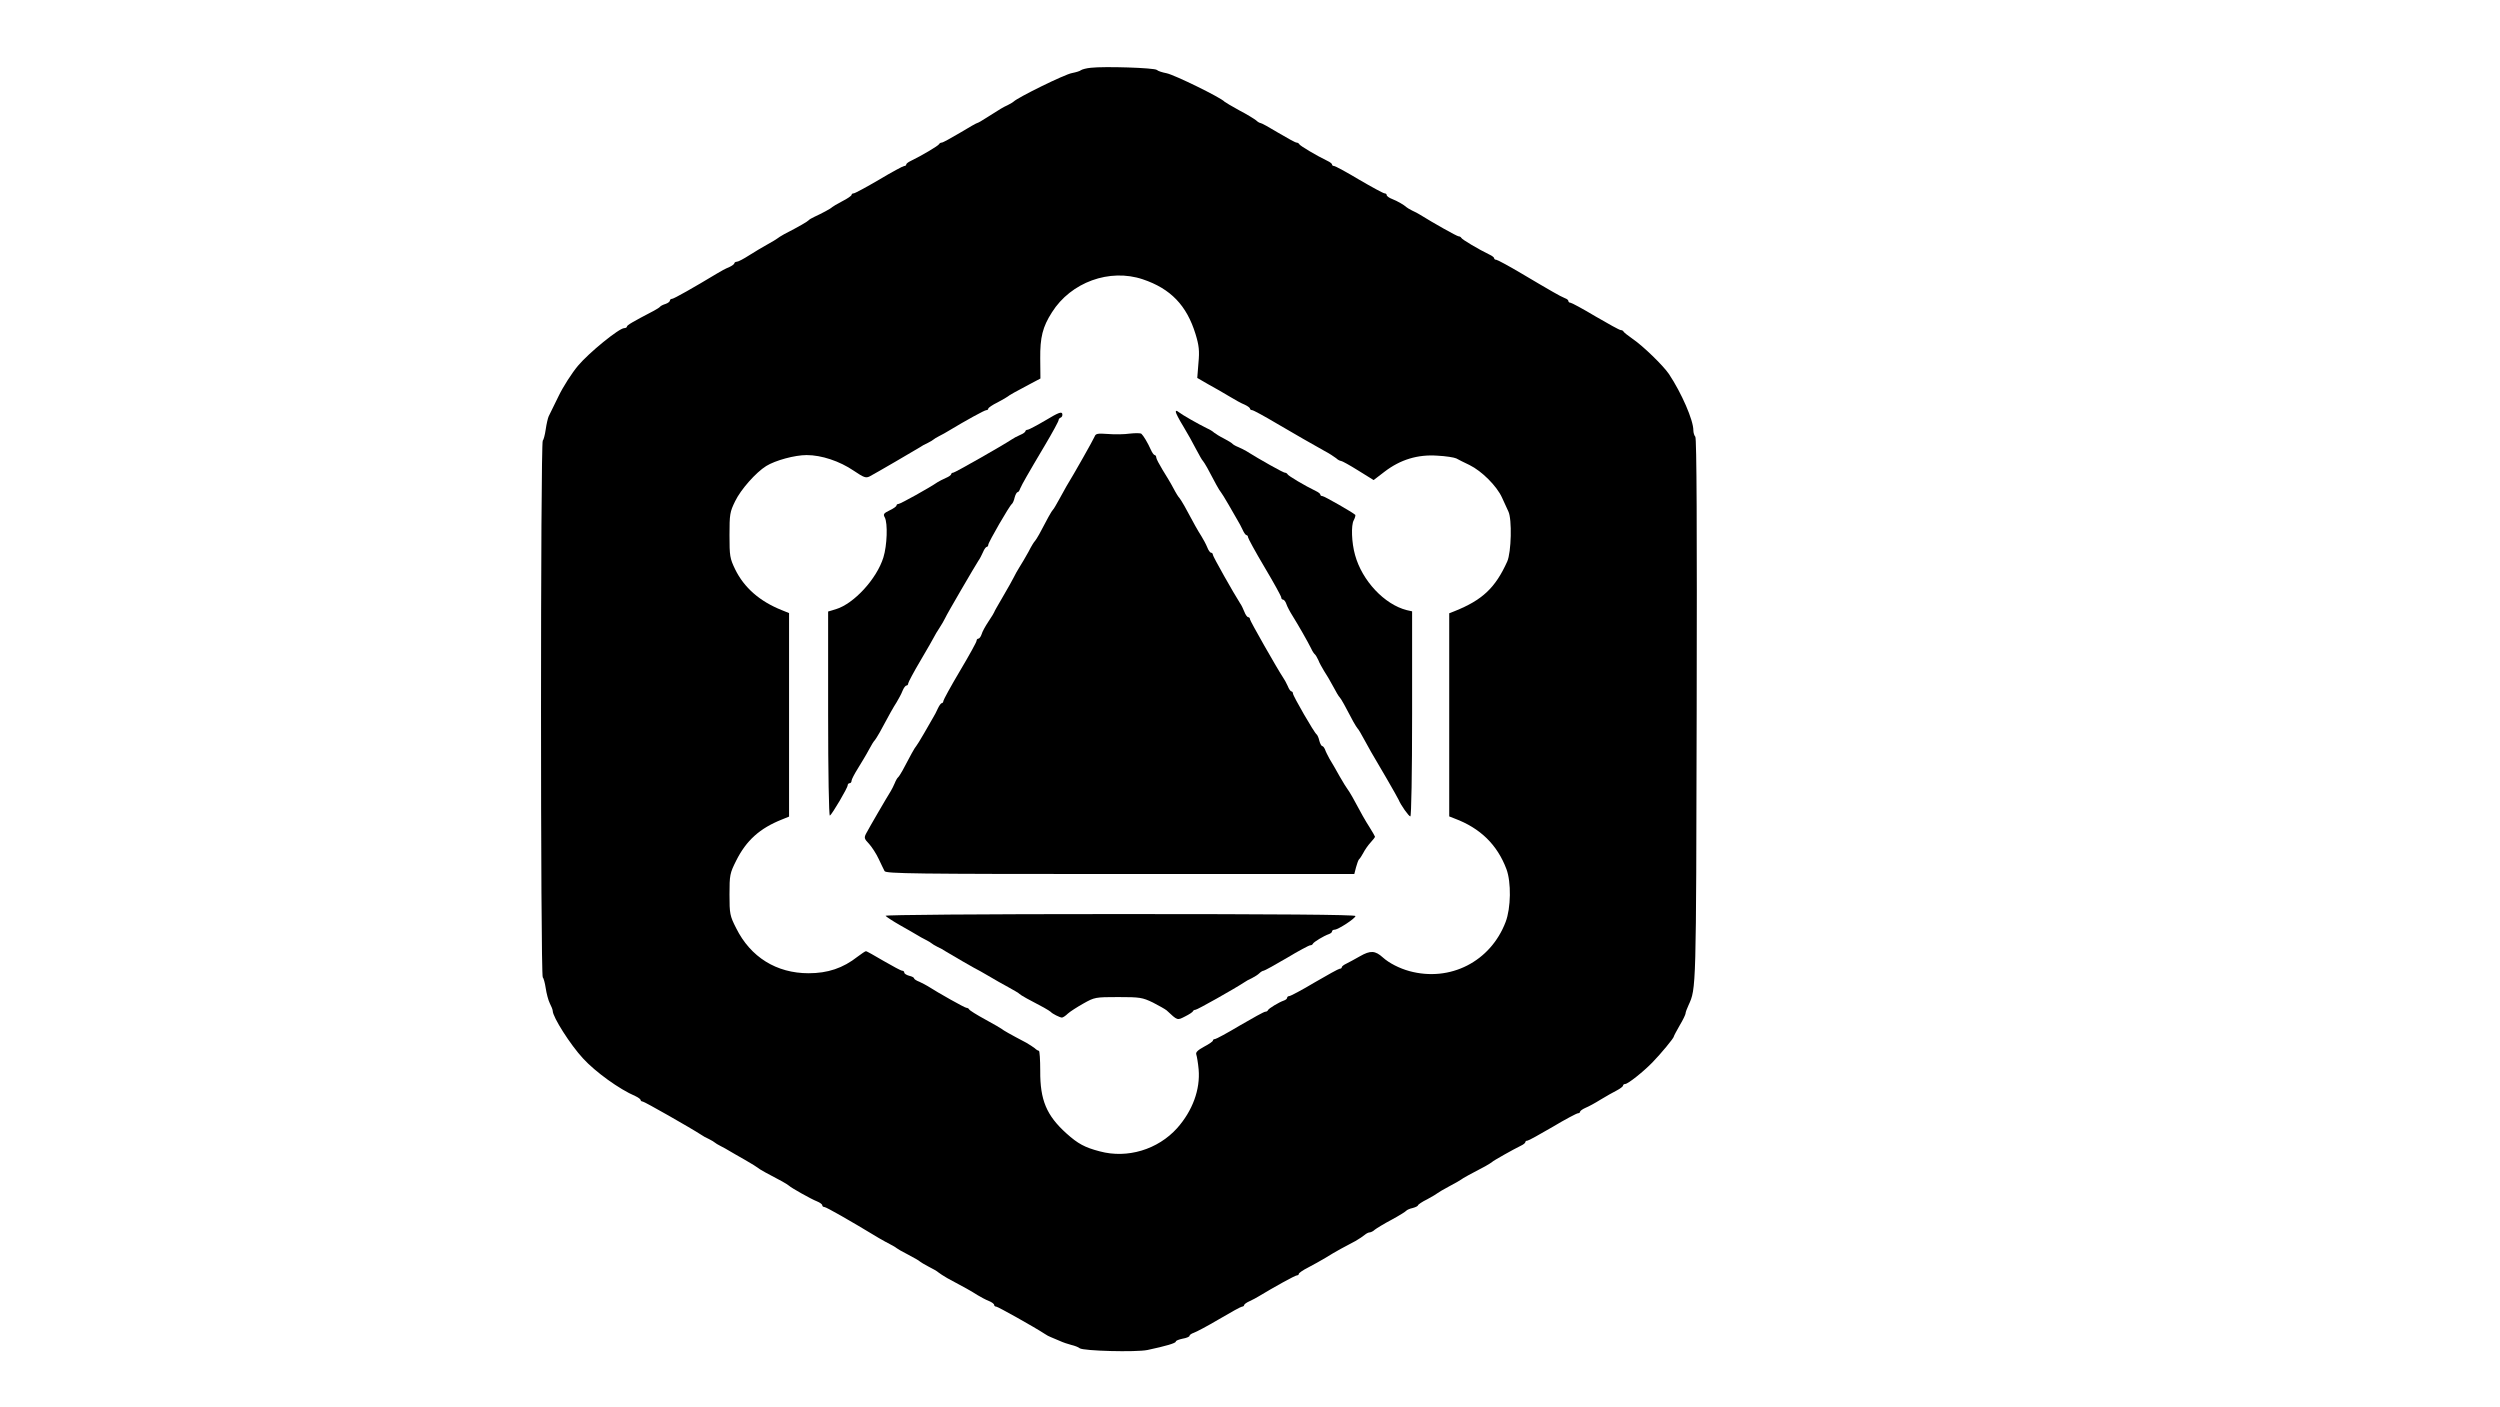
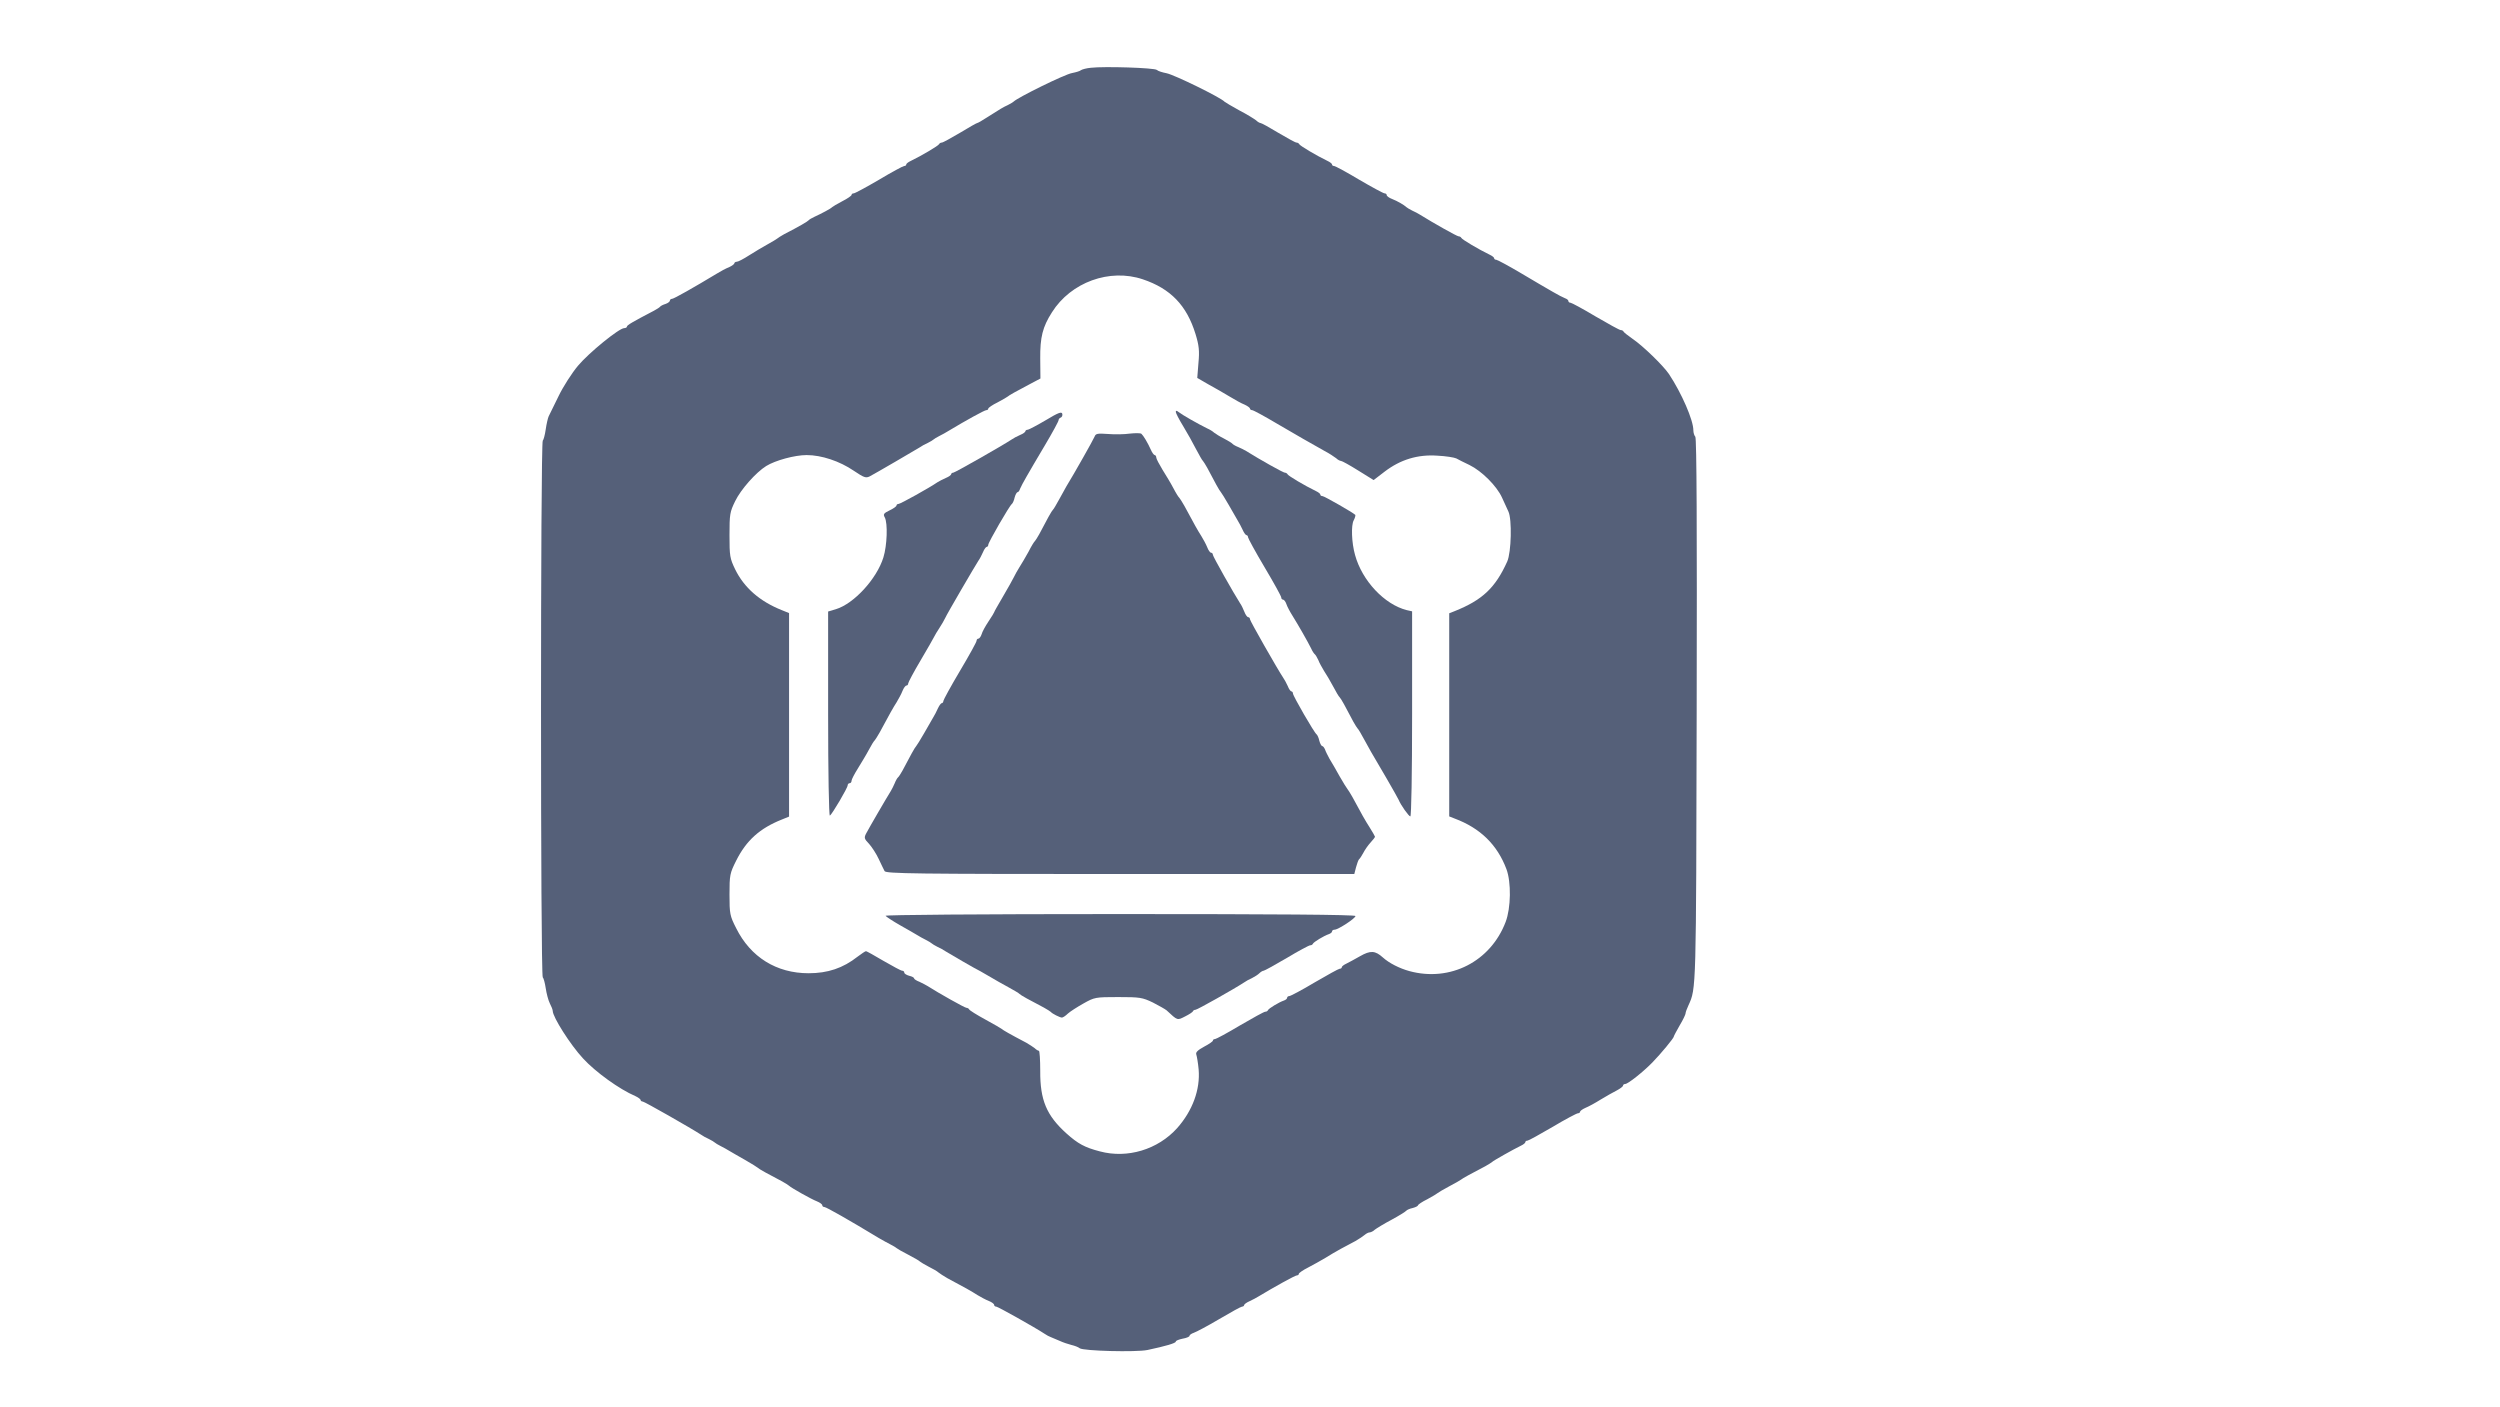
<svg xmlns="http://www.w3.org/2000/svg" version="1.0" width="1280pt" height="720pt" viewBox="0 0 1280 720" preserveAspectRatio="xMidYMid meet">
-   <g transform="translate(0,720) scale(0.1,-0.1)" fill="#000000" stroke="none">
+   <g transform="translate(0,720) scale(0.1,-0.1)" fill="#556079" stroke="none">
    <path d="M5585 6853 c-22 -2 -44 -8 -50 -12 -5 -5 -26 -11 -46 -15 -37 -6 -278 -125 -299 -146 -3 -3 -16 -11 -30 -18 -26 -12 -34 -17 -108 -64 -24 -16 -46 -28 -49 -28 -3 0 -42 -22 -88 -50 -46 -27 -87 -50 -93 -50 -6 0 -12 -4 -14 -8 -3 -8 -89 -59 -145 -86 -13 -6 -23 -14 -23 -18 0 -5 -5 -8 -11 -8 -5 0 -63 -31 -128 -70 -65 -38 -124 -70 -130 -70 -6 0 -11 -3 -11 -8 0 -4 -21 -19 -47 -32 -27 -14 -50 -28 -53 -31 -6 -7 -53 -32 -90 -49 -13 -6 -27 -14 -30 -18 -5 -6 -47 -31 -125 -71 -16 -9 -32 -19 -35 -22 -3 -3 -25 -16 -50 -30 -24 -13 -67 -39 -94 -56 -28 -18 -56 -33 -63 -33 -7 0 -13 -4 -13 -8 0 -4 -12 -13 -27 -20 -16 -6 -44 -21 -63 -33 -116 -70 -220 -129 -229 -129 -6 0 -11 -4 -11 -9 0 -5 -10 -13 -22 -17 -13 -4 -25 -10 -28 -14 -3 -4 -17 -13 -32 -21 -111 -58 -138 -74 -138 -81 0 -4 -6 -8 -14 -8 -26 0 -181 -126 -237 -193 -31 -37 -76 -107 -99 -155 -23 -48 -46 -94 -51 -104 -4 -9 -11 -39 -15 -67 -4 -28 -11 -54 -15 -57 -12 -7 -12 -2741 0 -2748 4 -3 11 -28 15 -55 4 -27 13 -62 21 -78 8 -15 15 -33 15 -39 0 -31 90 -173 155 -243 63 -69 186 -158 268 -193 15 -7 27 -16 27 -20 0 -4 5 -8 11 -8 8 0 247 -136 299 -170 8 -6 26 -16 40 -22 14 -7 27 -15 30 -18 3 -3 16 -11 30 -18 14 -7 34 -18 45 -25 11 -7 47 -27 80 -46 33 -19 62 -37 65 -40 5 -6 54 -33 125 -70 16 -9 32 -19 35 -22 8 -9 112 -68 143 -80 15 -6 27 -15 27 -20 0 -5 5 -9 11 -9 9 0 127 -67 279 -159 19 -11 46 -26 60 -33 14 -7 27 -15 30 -18 3 -3 30 -19 60 -34 30 -16 57 -31 60 -35 3 -3 23 -15 44 -26 22 -11 45 -24 51 -30 6 -5 26 -18 45 -29 87 -46 127 -69 155 -87 17 -10 42 -24 58 -30 15 -6 27 -15 27 -20 0 -5 5 -9 11 -9 8 0 194 -104 249 -140 8 -6 22 -13 30 -16 8 -3 29 -12 45 -19 17 -8 44 -17 60 -21 17 -4 36 -11 43 -17 18 -14 287 -21 347 -9 94 20 145 35 145 43 0 5 16 11 35 15 19 3 35 10 35 14 0 5 10 12 22 16 12 4 71 35 130 70 59 35 112 64 117 64 6 0 11 4 11 8 0 4 12 13 28 20 15 7 36 18 47 25 76 46 186 107 195 107 5 0 10 3 10 8 0 4 21 19 47 32 27 14 66 36 88 49 22 14 58 35 80 47 22 12 56 30 75 40 19 11 40 25 48 32 7 6 18 12 24 12 6 0 19 6 27 14 9 7 48 31 86 51 39 21 72 42 75 46 3 4 18 11 33 14 15 4 27 10 27 14 0 3 21 18 48 31 26 14 49 28 52 31 3 3 30 19 60 35 30 16 57 31 60 34 5 5 59 35 125 69 16 9 32 19 35 22 5 6 108 64 147 83 13 6 23 14 23 19 0 4 5 7 11 7 5 0 63 32 128 70 65 39 124 70 130 70 6 0 11 4 11 8 0 4 12 13 28 20 15 6 50 25 77 42 28 17 65 38 83 47 17 9 32 20 32 25 0 4 5 8 11 8 14 0 91 61 139 110 43 44 110 125 110 133 0 3 14 29 30 57 17 28 30 56 30 61 0 6 7 25 15 42 40 87 39 73 42 1511 2 924 0 1393 -7 1400 -5 5 -10 20 -10 33 0 52 -60 190 -125 288 -29 43 -134 145 -186 180 -24 17 -45 33 -47 38 -2 4 -8 7 -14 7 -6 0 -64 32 -129 70 -65 39 -123 70 -128 70 -6 0 -11 4 -11 9 0 5 -8 11 -17 14 -10 4 -38 18 -63 33 -25 14 -98 57 -162 95 -64 38 -122 69 -127 69 -6 0 -11 3 -11 8 0 4 -10 12 -23 18 -56 27 -142 78 -145 86 -2 4 -8 8 -14 8 -8 0 -129 68 -198 111 -8 5 -26 15 -40 21 -14 7 -27 15 -30 18 -10 10 -46 31 -72 41 -16 6 -28 15 -28 20 0 5 -5 9 -11 9 -6 0 -65 32 -130 70 -65 39 -123 70 -128 70 -6 0 -11 3 -11 8 0 4 -10 12 -23 18 -56 27 -142 78 -145 86 -2 4 -8 8 -14 8 -6 0 -47 23 -93 50 -46 28 -86 50 -91 50 -4 0 -15 6 -23 14 -9 7 -47 31 -86 51 -38 21 -72 41 -75 44 -18 21 -257 138 -297 146 -21 4 -44 11 -50 17 -13 11 -270 19 -338 11z m266 -1083 c143 -48 225 -134 270 -280 18 -59 21 -86 15 -149 l-6 -76 57 -33 c32 -17 81 -46 108 -62 28 -17 62 -36 78 -42 15 -7 27 -16 27 -20 0 -4 5 -8 11 -8 6 0 63 -31 127 -69 118 -69 160 -93 242 -139 25 -13 52 -31 61 -38 8 -8 20 -14 25 -14 5 0 45 -22 88 -49 l79 -49 56 43 c81 62 170 89 270 82 43 -2 86 -9 97 -14 10 -6 41 -21 68 -34 63 -31 139 -107 166 -166 12 -27 27 -59 33 -72 19 -39 15 -209 -6 -256 -61 -135 -127 -197 -269 -254 l-28 -11 0 -520 0 -520 28 -11 c131 -49 218 -134 265 -259 25 -67 23 -199 -4 -270 -77 -203 -284 -309 -493 -252 -51 14 -104 41 -136 70 -39 35 -63 37 -117 6 -26 -15 -58 -32 -70 -38 -13 -6 -23 -14 -23 -18 0 -5 -5 -8 -11 -8 -5 0 -63 -32 -128 -70 -65 -39 -124 -70 -130 -70 -6 0 -11 -4 -11 -9 0 -5 -8 -11 -17 -14 -24 -8 -77 -40 -81 -49 -2 -5 -8 -8 -14 -8 -6 0 -64 -32 -129 -70 -65 -39 -123 -70 -128 -70 -6 0 -11 -3 -11 -8 0 -4 -20 -18 -45 -31 -33 -18 -44 -29 -40 -40 3 -9 9 -43 12 -76 9 -103 -31 -212 -110 -301 -99 -110 -255 -157 -396 -119 -77 20 -112 39 -171 92 -102 92 -135 171 -134 320 0 57 -3 103 -7 103 -4 0 -14 6 -21 13 -8 6 -27 19 -43 28 -84 44 -120 65 -125 70 -3 3 -41 25 -85 49 -44 24 -81 47 -83 52 -2 4 -8 8 -14 8 -8 0 -142 75 -198 111 -8 5 -27 15 -42 22 -16 6 -28 14 -28 18 0 4 -11 10 -25 13 -14 4 -25 11 -25 16 0 6 -5 10 -11 10 -6 0 -48 23 -95 50 -47 28 -87 50 -90 50 -4 0 -23 -13 -43 -28 -75 -59 -153 -85 -251 -85 -164 0 -297 82 -371 231 -32 63 -34 73 -34 172 0 100 2 109 34 173 52 104 121 166 234 211 l37 15 0 521 0 521 -37 15 c-113 45 -193 115 -239 209 -27 56 -29 68 -29 175 0 107 2 119 29 174 29 60 106 147 159 180 47 29 146 56 207 56 76 0 169 -31 241 -80 52 -35 62 -39 82 -29 27 14 236 136 257 149 8 6 26 16 40 22 14 7 27 15 30 18 3 3 16 11 30 18 14 7 34 18 45 25 93 56 186 107 195 107 5 0 10 3 10 8 0 4 21 19 48 32 26 14 49 27 52 30 6 6 42 26 116 65 l51 27 -1 102 c-1 109 12 162 60 237 97 154 295 226 465 169z" />
    <path d="M5355 5049 c-44 -26 -86 -48 -92 -49 -7 0 -13 -4 -13 -8 0 -4 -12 -13 -27 -19 -16 -7 -35 -17 -43 -23 -45 -30 -291 -170 -299 -170 -6 0 -11 -4 -11 -8 0 -4 -12 -13 -27 -19 -16 -7 -35 -17 -43 -22 -42 -29 -190 -111 -199 -111 -6 0 -11 -4 -11 -8 0 -5 -16 -16 -35 -25 -31 -15 -34 -20 -25 -36 16 -30 12 -144 -7 -205 -34 -110 -151 -237 -243 -265 l-40 -12 0 -525 c0 -298 4 -523 9 -520 12 8 91 142 91 155 0 6 5 11 10 11 6 0 10 6 10 13 0 6 15 35 32 62 17 28 43 70 56 95 13 25 27 47 31 50 3 3 14 21 25 40 51 95 69 127 87 155 10 17 24 42 30 58 6 15 15 27 20 27 5 0 9 5 9 11 0 5 28 58 63 117 35 59 66 114 70 122 4 8 16 29 27 45 11 17 24 39 29 50 9 21 154 269 171 295 6 8 16 27 23 43 6 15 15 27 19 27 4 0 8 5 8 11 0 12 109 201 121 209 4 3 11 18 14 33 4 15 11 27 15 27 4 0 10 8 13 18 4 9 18 37 33 62 14 25 57 98 95 162 38 64 69 121 69 127 0 5 5 11 11 13 6 2 10 11 8 19 -3 13 -21 6 -84 -32z" />
    <path d="M6020 5091 c0 -6 17 -39 38 -73 21 -35 51 -88 66 -118 16 -30 31 -57 35 -60 3 -3 13 -19 22 -35 37 -71 64 -120 70 -125 3 -3 21 -32 40 -65 19 -33 40 -69 46 -80 7 -11 18 -32 25 -47 7 -16 16 -28 20 -28 4 0 8 -5 8 -11 0 -5 38 -75 85 -154 47 -79 85 -148 85 -154 0 -6 4 -11 9 -11 5 0 13 -10 17 -22 4 -13 19 -41 33 -63 28 -45 75 -127 94 -165 6 -14 15 -27 19 -30 4 -3 12 -17 18 -30 5 -14 19 -38 29 -55 11 -16 32 -52 47 -80 14 -27 29 -52 33 -55 6 -5 31 -50 70 -125 9 -16 19 -32 22 -35 4 -3 18 -27 33 -55 15 -27 31 -57 36 -65 25 -41 138 -236 141 -245 11 -27 52 -85 60 -85 5 0 9 220 9 525 l0 525 -27 6 c-115 29 -229 151 -265 282 -18 63 -21 153 -7 178 7 13 10 26 8 28 -14 13 -159 96 -168 96 -6 0 -11 3 -11 8 0 4 -10 12 -23 18 -56 27 -142 78 -145 86 -2 4 -8 8 -14 8 -8 0 -126 66 -198 111 -8 5 -26 14 -40 20 -13 5 -27 13 -30 17 -3 4 -23 16 -44 27 -22 11 -44 25 -50 30 -6 6 -22 16 -36 22 -47 23 -129 70 -145 83 -10 8 -15 9 -15 1z" />
    <path d="M5785 4980 c-27 -4 -78 -5 -112 -2 -55 4 -63 2 -69 -14 -6 -15 -104 -189 -144 -254 -5 -8 -21 -37 -36 -65 -15 -27 -29 -52 -33 -55 -6 -5 -31 -50 -70 -125 -9 -16 -19 -32 -22 -35 -4 -3 -19 -27 -33 -55 -15 -27 -36 -63 -47 -80 -10 -16 -23 -39 -28 -50 -5 -11 -30 -55 -55 -98 -25 -43 -46 -79 -46 -82 0 -2 -13 -23 -29 -47 -16 -24 -32 -53 -35 -65 -4 -13 -12 -23 -17 -23 -5 0 -9 -5 -9 -11 0 -6 -38 -75 -85 -154 -47 -79 -85 -149 -85 -154 0 -6 -4 -11 -8 -11 -4 0 -13 -12 -20 -27 -7 -16 -18 -37 -25 -48 -6 -11 -27 -47 -46 -80 -19 -33 -37 -62 -40 -65 -6 -5 -33 -54 -70 -125 -9 -16 -19 -32 -23 -35 -4 -3 -12 -17 -17 -30 -6 -14 -15 -32 -20 -40 -22 -35 -112 -190 -125 -215 -13 -24 -12 -29 14 -56 15 -17 37 -51 49 -77 12 -26 26 -54 30 -62 7 -13 152 -15 1206 -15 l1199 0 9 35 c5 19 12 37 15 40 4 3 14 18 22 33 8 16 25 40 37 53 13 14 23 27 23 30 0 2 -12 23 -27 47 -25 39 -41 68 -89 157 -11 19 -22 37 -25 40 -3 3 -21 32 -40 65 -18 33 -42 74 -52 90 -9 17 -20 38 -23 48 -4 9 -10 17 -14 17 -4 0 -11 12 -15 27 -3 15 -10 30 -14 33 -12 8 -121 197 -121 209 0 6 -4 11 -8 11 -4 0 -13 12 -19 28 -7 15 -17 34 -23 42 -30 45 -170 291 -170 299 0 6 -4 11 -9 11 -5 0 -14 12 -20 28 -6 15 -15 34 -21 42 -34 53 -140 241 -140 249 0 6 -4 11 -9 11 -5 0 -14 12 -20 28 -6 15 -20 41 -30 57 -18 28 -36 60 -87 155 -11 19 -22 37 -25 40 -4 3 -18 25 -31 50 -13 25 -39 68 -56 95 -17 28 -32 56 -32 63 0 6 -4 12 -8 12 -4 0 -13 12 -20 28 -16 36 -38 72 -48 81 -5 4 -31 4 -59 1z" />
    <path d="M4534 2511 c4 -5 37 -27 74 -48 37 -21 76 -43 87 -50 11 -7 31 -18 45 -25 14 -7 27 -15 30 -18 3 -3 16 -11 30 -18 14 -6 32 -16 40 -22 19 -12 160 -94 180 -103 8 -5 32 -18 52 -30 20 -12 60 -35 90 -51 29 -16 55 -31 58 -35 5 -6 50 -31 125 -70 16 -9 32 -19 35 -22 7 -9 47 -29 57 -29 5 0 19 9 30 20 12 11 48 34 80 52 57 32 61 33 178 33 111 0 124 -2 178 -28 31 -16 63 -34 70 -40 57 -53 54 -52 95 -31 20 10 39 22 40 27 2 4 8 7 13 7 9 0 197 106 249 140 8 6 26 16 40 22 14 7 31 18 38 25 7 7 17 13 22 13 4 0 57 29 118 65 60 36 114 65 120 65 6 0 12 3 14 8 4 9 57 41 81 49 9 3 17 9 17 14 0 5 6 9 13 9 18 0 107 58 107 70 0 7 -410 10 -1206 10 -730 0 -1203 -4 -1200 -9z" />
  </g>
</svg>
